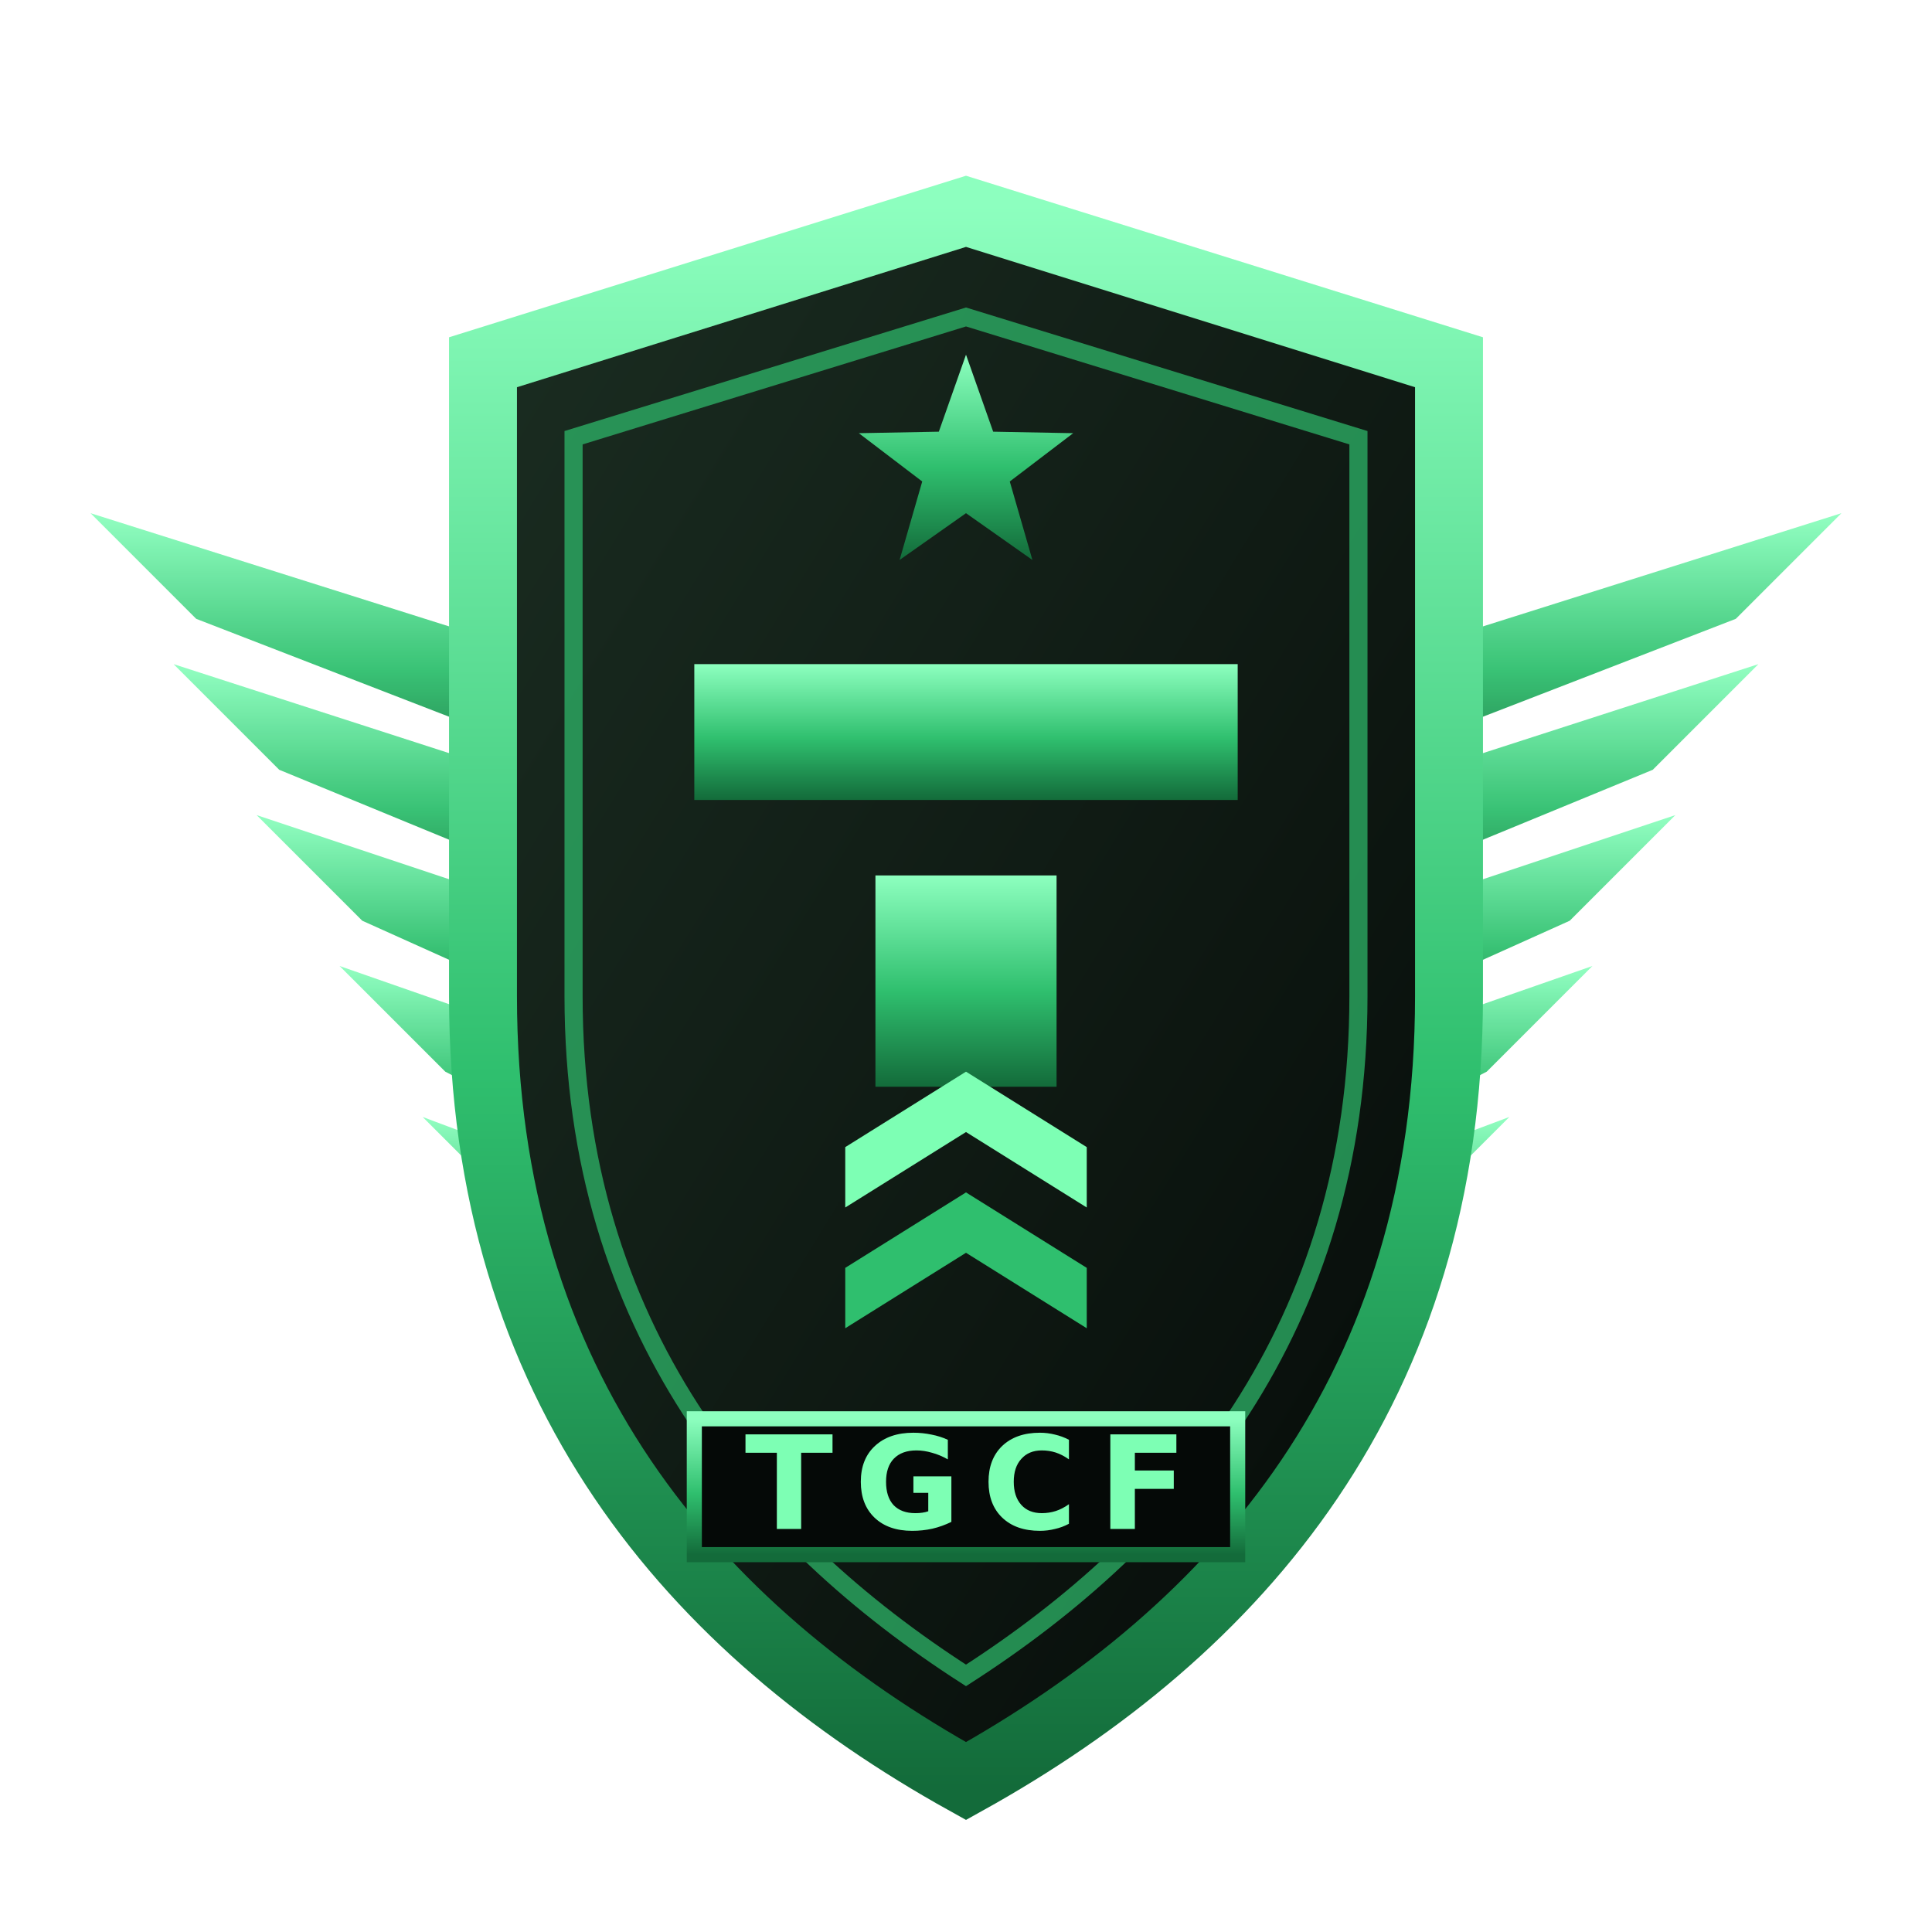
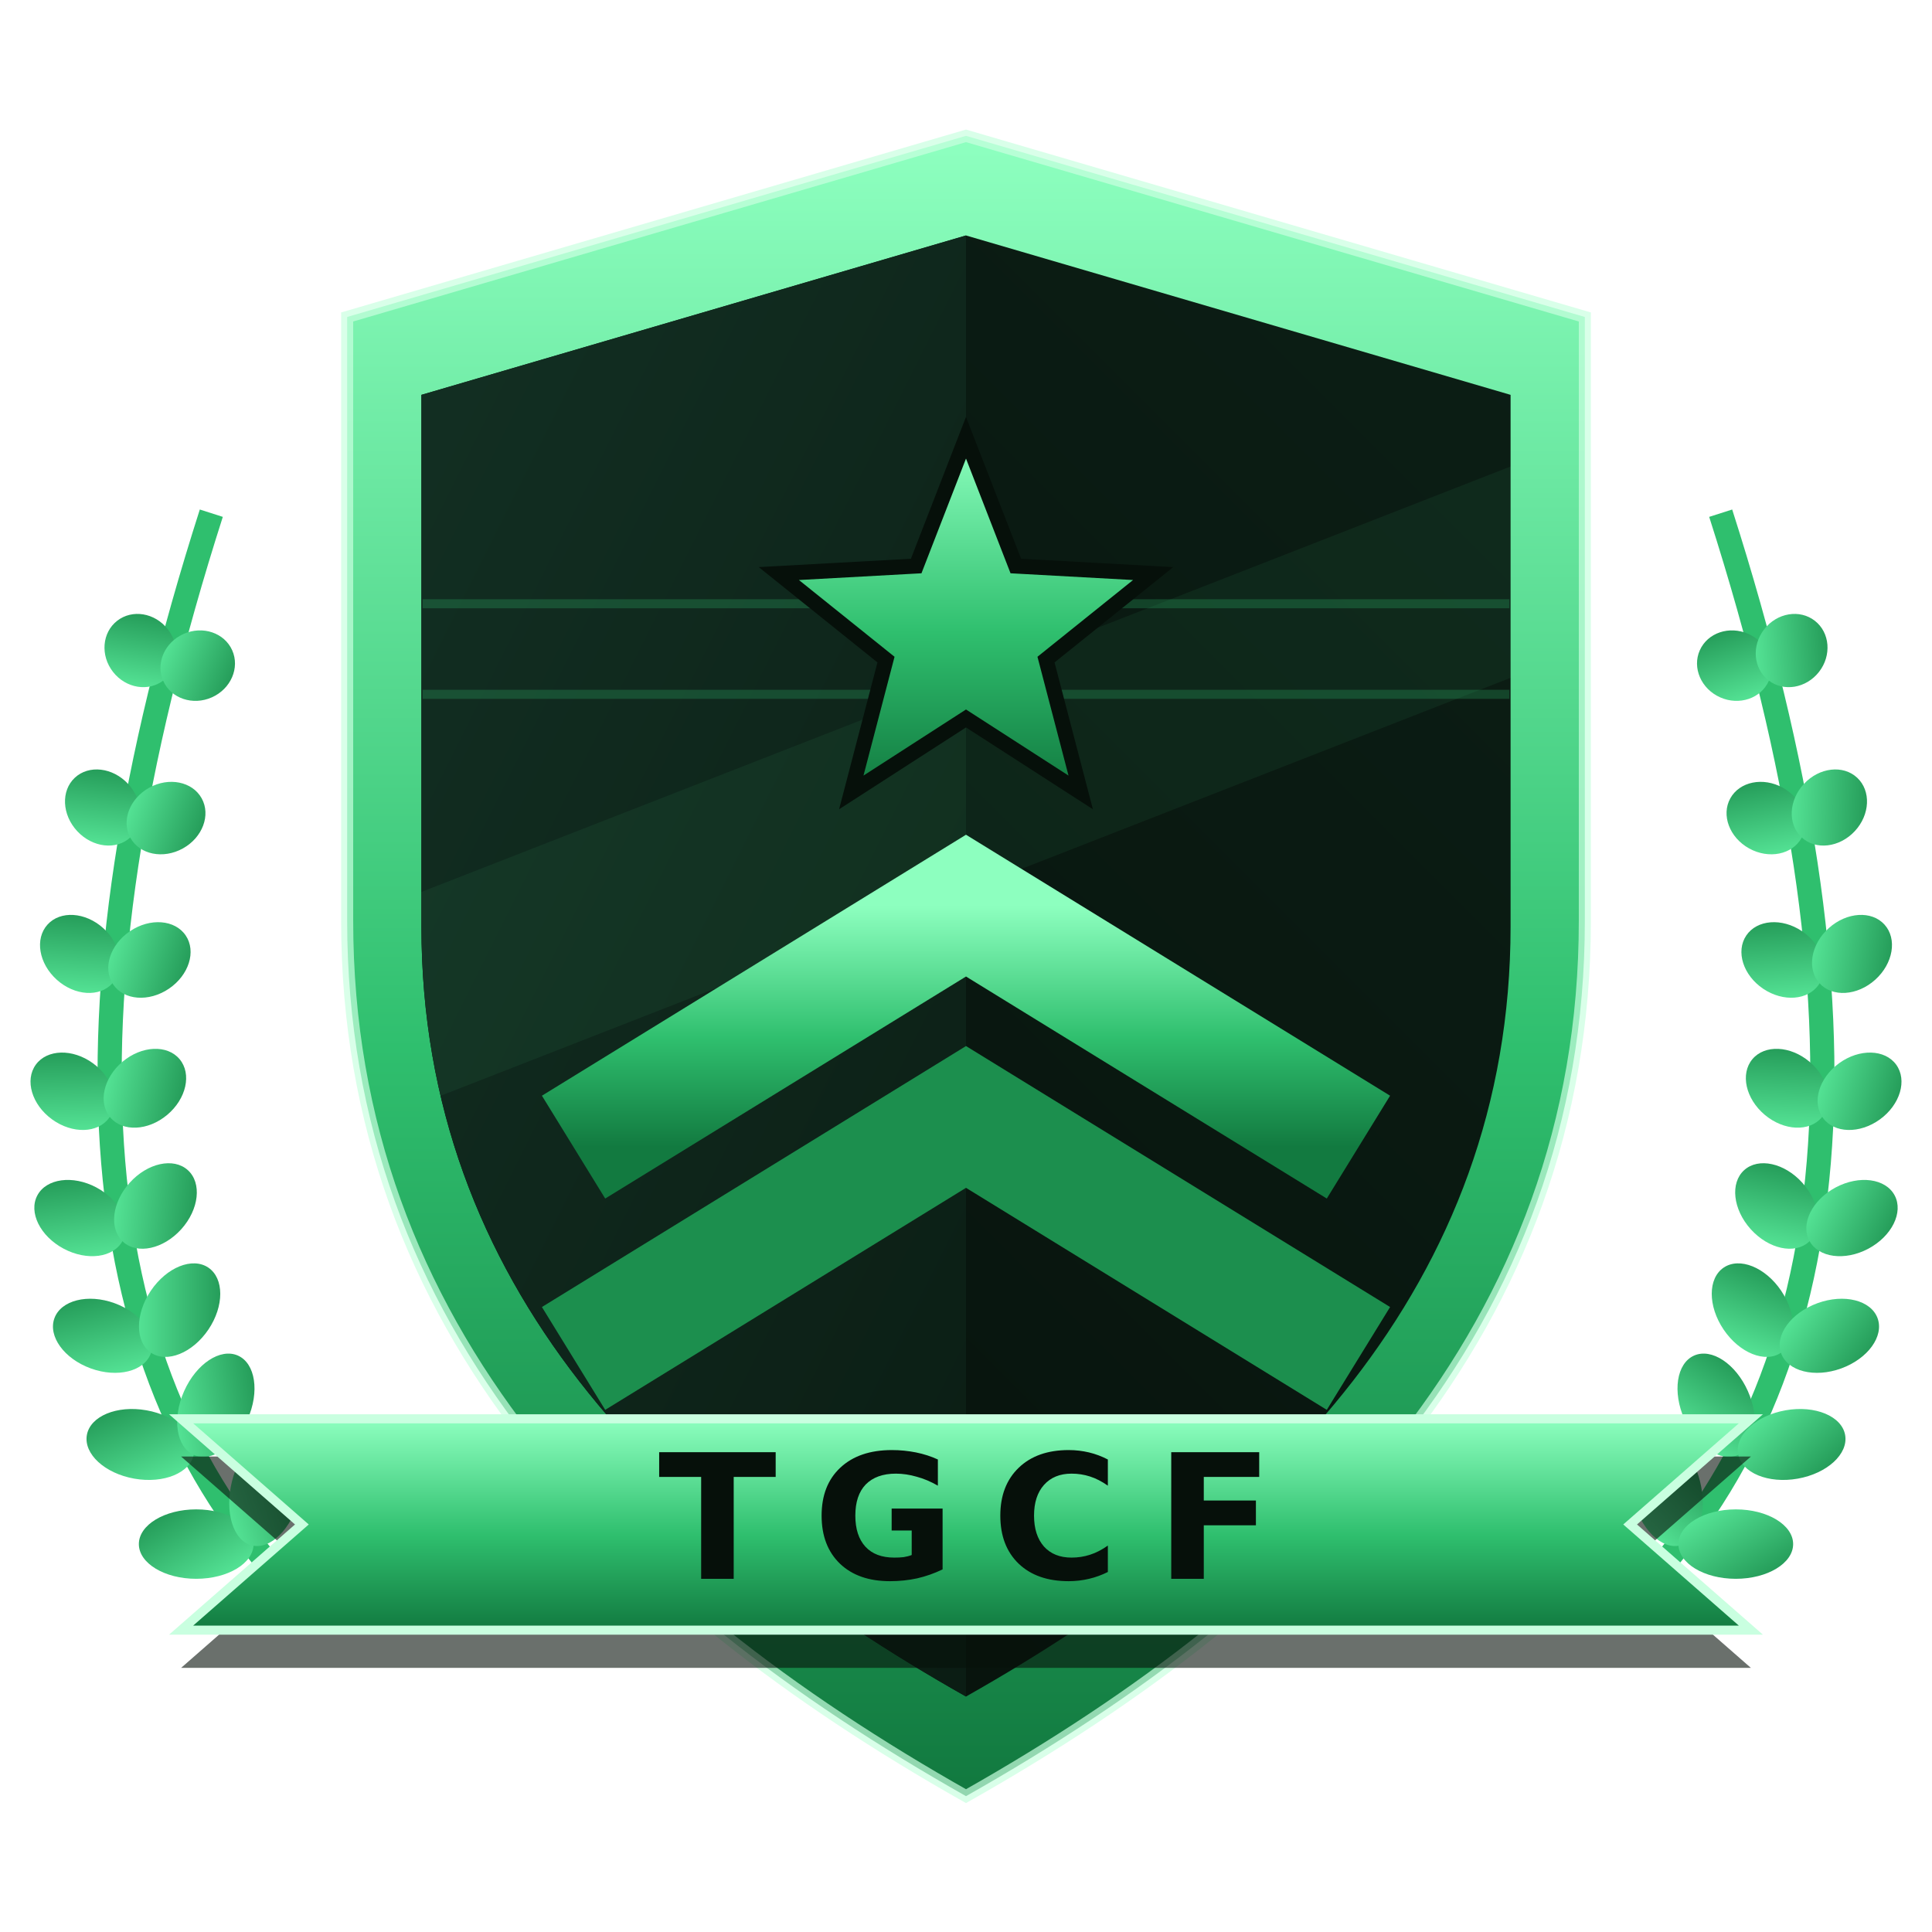
<svg xmlns="http://www.w3.org/2000/svg" viewBox="0 0 128 128">
  <defs>
    <linearGradient id="g" x1="0" y1="0" x2="0" y2="1">
      <stop offset="0" stop-color="#8dffbf" />
      <stop offset=".55" stop-color="#2fbf6e" />
-       <stop offset="1" stop-color="#136b3a" />
+       <stop offset="1" stop-color="#127a40" />
    </linearGradient>
-     <linearGradient id="d" x1="0" y1="0" x2="1" y2="1">
-       <stop offset="0" stop-color="#1b2e22" />
-       <stop offset="1" stop-color="#050907" />
+     <linearGradient id="lf" x1="0" y1="0" x2="1" y2="1">
+       <stop offset="0" stop-color="#5df0a0" />
+       <stop offset="1" stop-color="#1c8f4e" />
    </linearGradient>
+     <linearGradient id="f1" x1="0" y1="0" x2="1" y2="1">
+       <stop offset="0" stop-color="#16382a" />
+       <stop offset="1" stop-color="#0a1b12" />
+     </linearGradient>
+     <linearGradient id="f2" x1="1" y1="0" x2="0" y2="1">
+       <stop offset="0" stop-color="#0d2218" />
+       <stop offset="1" stop-color="#050d08" />
+     </linearGradient>
+     <clipPath id="cp">
+       <path d="M64 9L105 21V61C105 88 87 106 64 119C41 106 23 88 23 61V21Z" transform="translate(64 64) scale(.88) translate(-64 -64)" />
+     </clipPath>
  </defs>
-   <g fill="url(#g)" opacity=".95">
-     <path d="M44 46.0L6.0 34.0L13.0 41.0L44 53.0Z" />
-     <path d="M44 54.5L11.5 44.0L18.5 51.0L44 61.5Z" />
-     <path d="M44 63.0L17.0 54.0L24.0 61.0L44 70.0Z" />
-     <path d="M44 71.5L22.5 64.0L29.5 71.0L44 78.5Z" />
-     <path d="M44 80.0L28.0 74.0L35.0 81.0L44 87.0Z" />
-     <path d="M84 46.0L122.0 34.0L115.0 41.0L84 53.0Z" />
-     <path d="M84 54.5L116.5 44.0L109.5 51.0L84 61.5Z" />
-     <path d="M84 63.0L111.0 54.0L104.0 61.0L84 70.0Z" />
-     <path d="M84 71.5L105.5 64.0L98.5 71.0L84 78.5Z" />
-     <path d="M84 80.0L100.0 74.0L93.0 81.0L84 87.0Z" />
+   <path d="M20 106Q-2 84 14 34" fill="none" stroke="#2fbf6e" stroke-width="1.6" />
+   <ellipse cx="13.0" cy="102.3" rx="3.8" ry="2.3" transform="rotate(-180 13.0 102.3)" fill="url(#lf)" />
+   <ellipse cx="17.6" cy="98.7" rx="3.8" ry="2.3" transform="rotate(-76 17.6 98.7)" fill="url(#lf)" />
+   <ellipse cx="9.3" cy="95.7" rx="3.6" ry="2.3" transform="rotate(-170 9.3 95.7)" fill="url(#lf)" />
+   <ellipse cx="14.3" cy="93.1" rx="3.6" ry="2.3" transform="rotate(-66 14.3 93.1)" fill="url(#lf)" />
+   <ellipse cx="6.8" cy="88.5" rx="3.4" ry="2.3" transform="rotate(-160 6.8 88.5)" fill="url(#lf)" />
+   <ellipse cx="11.9" cy="86.8" rx="3.4" ry="2.3" transform="rotate(-56 11.9 86.8)" fill="url(#lf)" />
+   <ellipse cx="5.3" cy="80.7" rx="3.2" ry="2.3" transform="rotate(-152 5.3 80.7)" fill="url(#lf)" />
+   <ellipse cx="10.3" cy="79.9" rx="3.2" ry="2.3" transform="rotate(-48 10.3 79.9)" fill="url(#lf)" />
+   <ellipse cx="4.8" cy="72.3" rx="3.0" ry="2.3" transform="rotate(-144 4.8 72.3)" fill="url(#lf)" />
+   <ellipse cx="9.6" cy="72.1" rx="3.0" ry="2.3" transform="rotate(-40 9.6 72.1)" fill="url(#lf)" />
+   <ellipse cx="5.3" cy="63.2" rx="2.9" ry="2.3" transform="rotate(-138 5.3 63.2)" fill="url(#lf)" />
+   <ellipse cx="9.9" cy="63.6" rx="2.9" ry="2.3" transform="rotate(-34 9.9 63.6)" fill="url(#lf)" />
+   <ellipse cx="6.8" cy="53.5" rx="2.7" ry="2.3" transform="rotate(-133 6.8 53.5)" fill="url(#lf)" />
+   <ellipse cx="11.0" cy="54.2" rx="2.7" ry="2.3" transform="rotate(-29 11.0 54.2)" fill="url(#lf)" />
+   <ellipse cx="9.3" cy="43.1" rx="2.5" ry="2.3" transform="rotate(-128 9.3 43.1)" fill="url(#lf)" />
+   <ellipse cx="13.1" cy="44.1" rx="2.5" ry="2.3" transform="rotate(-24 13.1 44.1)" fill="url(#lf)" />
+   <path d="M108 106Q130 84 114 34" fill="none" stroke="#2fbf6e" stroke-width="1.6" />
+   <ellipse cx="110.4" cy="98.7" rx="3.8" ry="2.3" transform="rotate(-104 110.4 98.7)" fill="url(#lf)" />
+   <ellipse cx="115.0" cy="102.3" rx="3.8" ry="2.3" transform="rotate(0 115.0 102.3)" fill="url(#lf)" />
+   <ellipse cx="113.7" cy="93.1" rx="3.6" ry="2.3" transform="rotate(-114 113.7 93.1)" fill="url(#lf)" />
+   <ellipse cx="118.7" cy="95.7" rx="3.6" ry="2.3" transform="rotate(-10 118.7 95.7)" fill="url(#lf)" />
+   <ellipse cx="116.1" cy="86.8" rx="3.4" ry="2.3" transform="rotate(-124 116.1 86.8)" fill="url(#lf)" />
+   <ellipse cx="121.2" cy="88.5" rx="3.4" ry="2.3" transform="rotate(-20 121.2 88.5)" fill="url(#lf)" />
+   <ellipse cx="117.7" cy="79.9" rx="3.2" ry="2.3" transform="rotate(-132 117.7 79.9)" fill="url(#lf)" />
+   <ellipse cx="122.7" cy="80.7" rx="3.2" ry="2.3" transform="rotate(-28 122.7 80.7)" fill="url(#lf)" />
+   <ellipse cx="118.4" cy="72.1" rx="3.0" ry="2.3" transform="rotate(-140 118.4 72.1)" fill="url(#lf)" />
+   <ellipse cx="123.2" cy="72.3" rx="3.0" ry="2.3" transform="rotate(-36 123.2 72.3)" fill="url(#lf)" />
+   <ellipse cx="118.1" cy="63.6" rx="2.9" ry="2.3" transform="rotate(-146 118.1 63.6)" fill="url(#lf)" />
+   <ellipse cx="122.7" cy="63.2" rx="2.9" ry="2.3" transform="rotate(-42 122.7 63.2)" fill="url(#lf)" />
+   <ellipse cx="117.0" cy="54.2" rx="2.7" ry="2.3" transform="rotate(-151 117.0 54.2)" fill="url(#lf)" />
+   <ellipse cx="121.2" cy="53.5" rx="2.7" ry="2.3" transform="rotate(-47 121.2 53.5)" fill="url(#lf)" />
+   <ellipse cx="114.9" cy="44.1" rx="2.5" ry="2.3" transform="rotate(-156 114.9 44.1)" fill="url(#lf)" />
+   <ellipse cx="118.7" cy="43.1" rx="2.5" ry="2.3" transform="rotate(-52 118.7 43.1)" fill="url(#lf)" />
+   <path d="M64 9L105 21V61C105 88 87 106 64 119C41 106 23 88 23 61V21Z" fill="url(#g)" />
+   <path d="M64 9L105 21V61C105 88 87 106 64 119C41 106 23 88 23 61V21Z" fill="none" stroke="#c9ffe0" stroke-width=".8" opacity=".7" />
+   <g clip-path="url(#cp)">
+     <rect width="128" height="128" fill="url(#f2)" />
+     <polygon points="0,0 64,0 64,128 0,128" fill="url(#f1)" />
+     <polygon points="0,70 128,20 128,34 0,84" fill="#4be38c" opacity=".07" />
+     <path d="M28 40H100M28 46H100" stroke="#2fbf6e" stroke-width=".6" opacity=".25" />
  </g>
-   <path d="M64 14L96 24V66C96 92 82 108 64 118C46 108 32 92 32 66V24Z" fill="url(#d)" stroke="url(#g)" stroke-width="4.5" stroke-linejoin="miter" />
-   <path d="M64 21L90 29V66C90 88 78 102 64 111C50 102 38 88 38 66V29Z" fill="none" stroke="#2fbf6e" stroke-width="1.2" opacity=".7" />
-   <polygon points="64.0,23.5 65.8,28.6 71.1,28.7 66.9,31.9 68.4,37.1 64.0,34.0 59.6,37.1 61.1,31.9 56.9,28.7 62.2,28.6" fill="url(#g)" />
-   <rect x="46" y="44" width="36" height="9" fill="url(#g)" />
-   <path d="M58 58H70V72H58Z" fill="url(#g)" />
-   <path d="M56 76L64 71L72 76V80L64 75L56 80Z" fill="#7dffb4" />
-   <path d="M56 84L64 79L72 84V88L64 83L56 88Z" fill="#2fbf6e" />
-   <rect x="46" y="94" width="36" height="9" fill="#050907" stroke="url(#g)" stroke-width="1" />
-   <text x="64" y="101.3" text-anchor="middle" font-family="Impact,Haettenschweiler,'Arial Black','DejaVu Sans',sans-serif" font-weight="900" font-size="8.6" letter-spacing="1.4" fill="#7dffb4">TGCF</text>
+   <g fill="none" stroke-linejoin="miter">
+     <polyline points="38,76 64,60 90,76" stroke="url(#g)" stroke-width="8" />
+     <polyline points="38,90 64,74 90,90" stroke="#1c8f4e" stroke-width="8" />
+   </g>
+   <polygon points="64.0,29.0 67.3,37.5 76.4,38.0 69.3,43.7 71.6,52.5 64.0,47.6 56.4,52.5 58.7,43.7 51.6,38.0 60.7,37.5" fill="url(#g)" stroke="#06100a" stroke-width="1" />
+   <path d="M12 95H116L108 102L116 109H12L20 102Z" fill="#06100a" transform="translate(0 1.5)" opacity=".6" />
+   <path d="M12 94H116L108 101L116 108H12L20 101Z" fill="url(#g)" stroke="#c9ffe0" stroke-width=".6" />
+   <text x="64" y="104.6" text-anchor="middle" font-family="Impact,Haettenschweiler,'Arial Black','DejaVu Sans',sans-serif" font-weight="900" font-size="11.5" letter-spacing="2.4" fill="#06100a">TGCF</text>
</svg>
